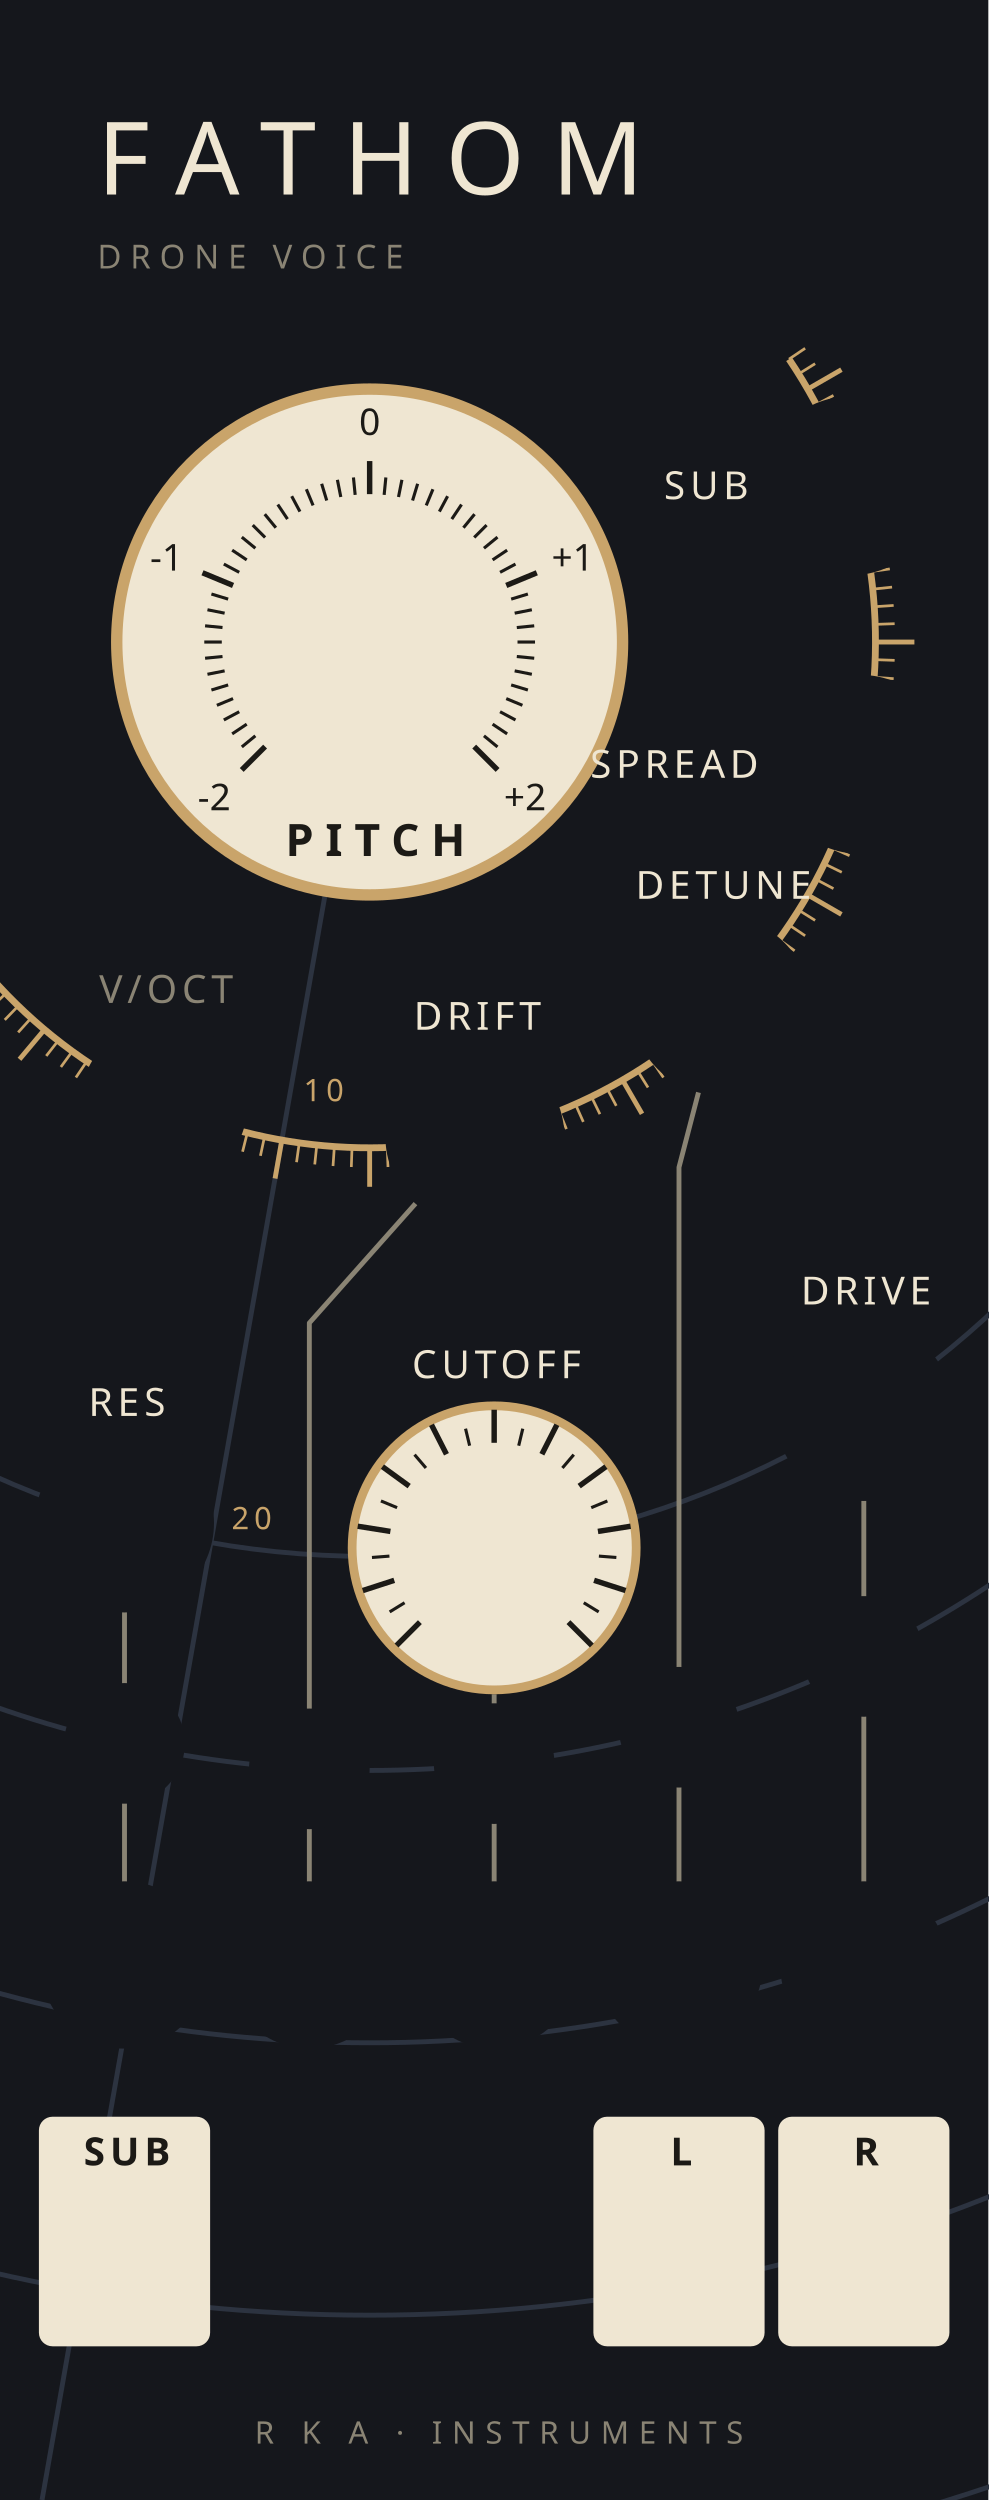
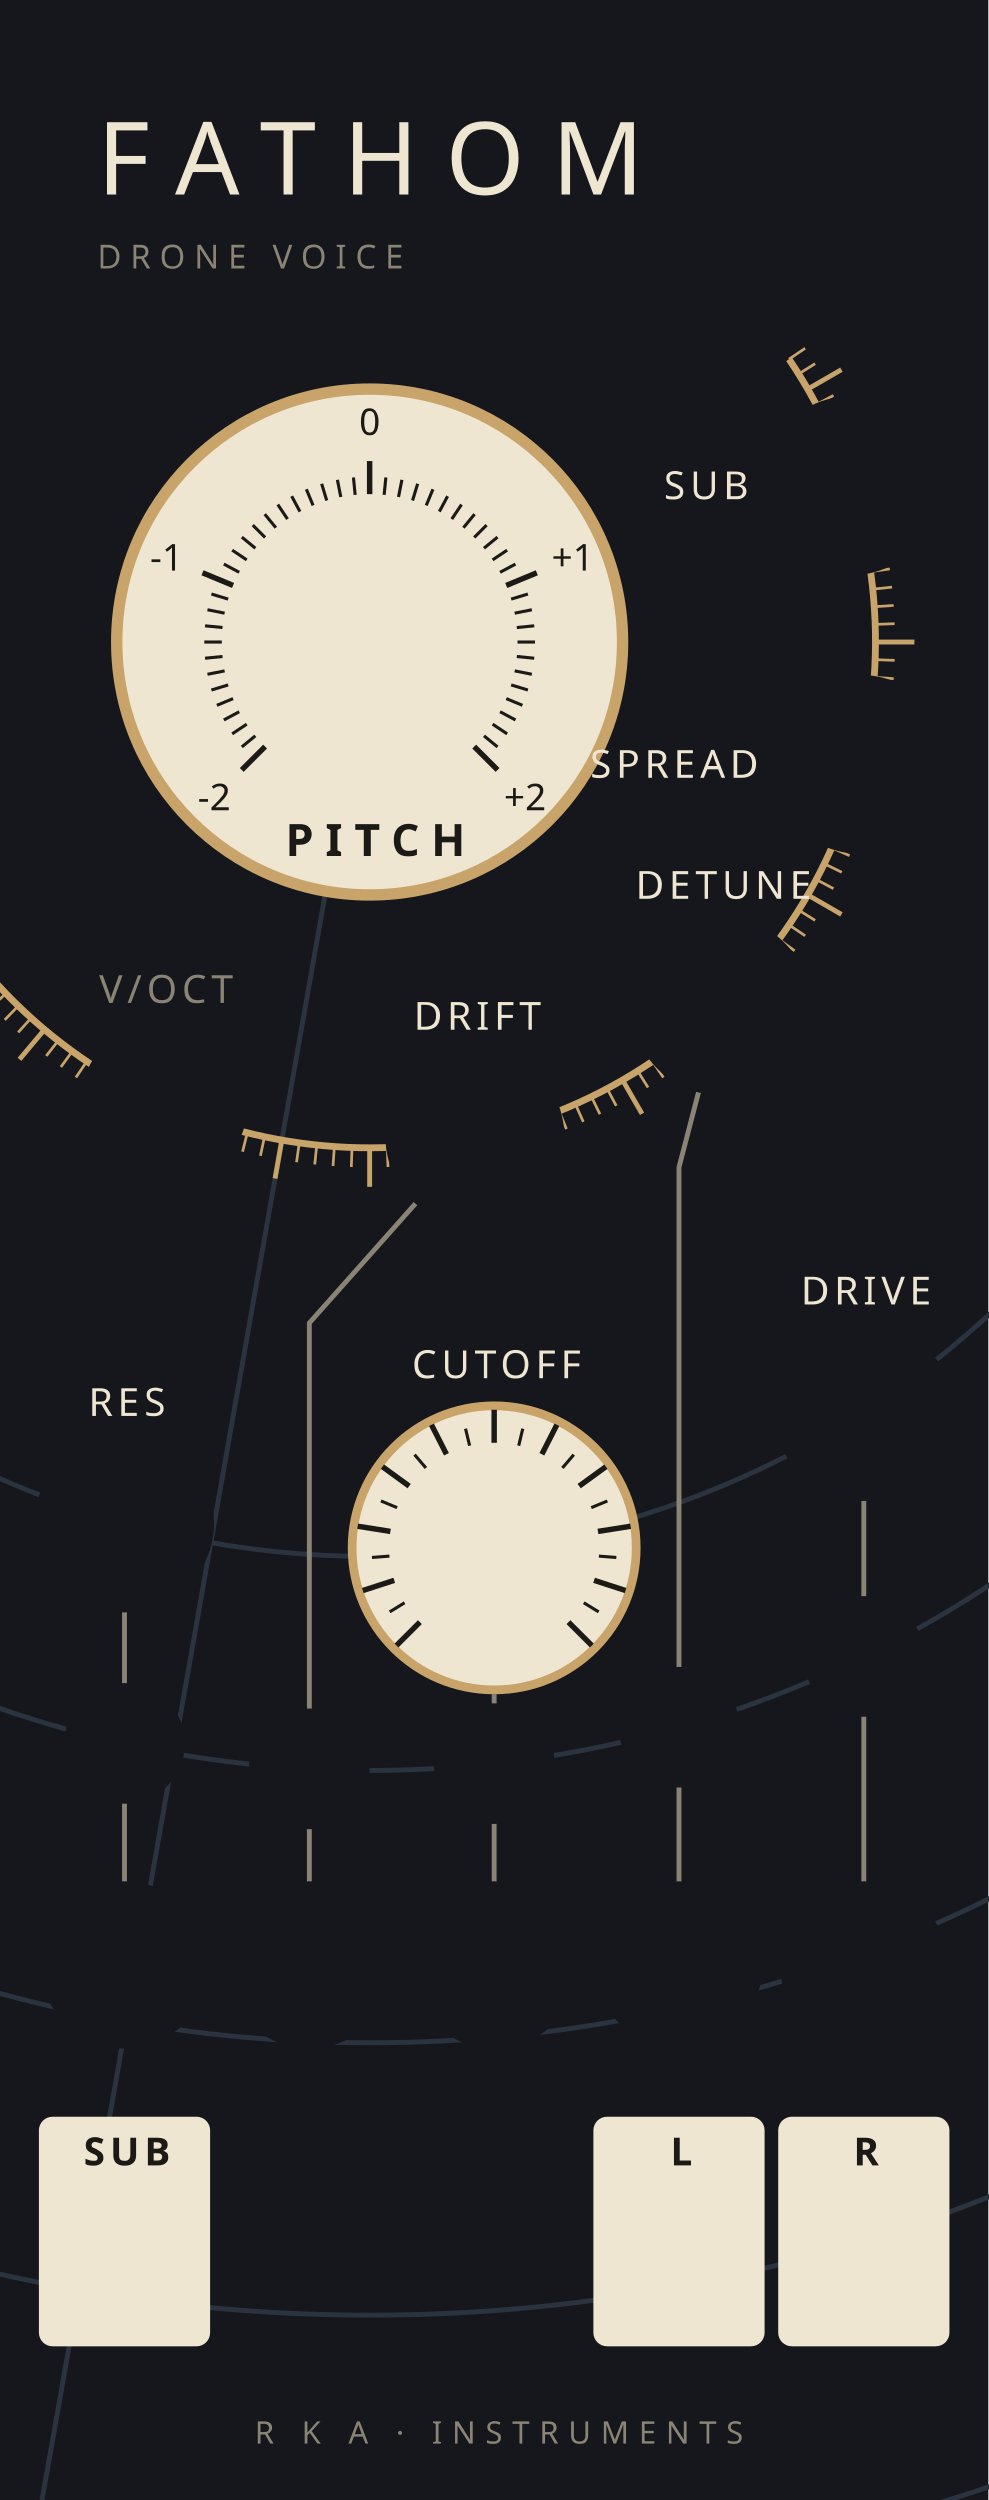
<svg xmlns="http://www.w3.org/2000/svg" width="50.80mm" height="128.5mm" viewBox="0 0 50.80 128.5">
  <rect width="50.80" height="128.5" fill="#15171c" />
  <circle cx="19" cy="33" r="47" fill="none" stroke="#2c3340" stroke-width="0.25" />
  <circle cx="19" cy="33" r="58" fill="none" stroke="#2c3340" stroke-width="0.25" />
  <circle cx="19" cy="33" r="72" fill="none" stroke="#2c3340" stroke-width="0.25" />
  <circle cx="19" cy="33" r="86" fill="none" stroke="#2c3340" stroke-width="0.25" />
  <circle cx="19" cy="33" r="100" fill="none" stroke="#2c3340" stroke-width="0.25" />
  <path d="M19 33L2.16 128.5" fill="none" stroke="#2c3340" stroke-width="0.25" />
  <path d="M-0.917 49.712A26 26 0 0 0 40.555 18.461" fill="none" stroke="#c9a46a" stroke-width="0.35" />
  <path d="M-0.322 50.397L-1.065 51.067 M0.297 51.061L-0.422 51.756 M0.939 51.703L0.244 52.422 M1.603 52.322L0.933 53.065 M2.993 53.488L2.377 54.276 M3.718 54.034L3.13 54.843 M4.461 54.555L3.902 55.384 M5.222 55.049L4.692 55.897 M6.794 55.957L6.324 56.84 M7.602 56.369L7.164 57.267 M8.425 56.752L8.018 57.666 M9.26 57.107L8.886 58.034 M10.966 57.727L10.657 58.679 M11.833 57.993L11.558 58.954 M12.71 58.228L12.468 59.198 M13.594 58.432L13.386 59.41 M15.381 58.747L15.242 59.737 M16.282 58.858L16.178 59.852 M17.186 58.937L17.117 59.934 M18.093 58.984L18.058 59.984 M19.907 58.984L19.942 59.984 M20.814 58.937L20.883 59.934 M21.718 58.858L21.822 59.852 M22.619 58.747L22.758 59.737 M24.406 58.432L24.614 59.41 M25.29 58.228L25.532 59.198 M26.167 57.993L26.442 58.954 M27.034 57.727L27.343 58.679 M28.74 57.107L29.114 58.034 M29.575 56.752L29.982 57.666 M30.398 56.369L30.836 57.267 M31.206 55.957L31.676 56.84 M32.778 55.049L33.308 55.897 M33.539 54.555L34.098 55.384 M34.282 54.034L34.87 54.843 M35.007 53.488L35.623 54.276 M36.397 52.322L37.067 53.065 M37.061 51.703L37.756 52.422 M37.703 51.061L38.422 51.756 M38.322 50.397L39.065 51.067 M39.488 49.007L40.276 49.623 M40.034 48.282L40.843 48.87 M40.555 47.539L41.384 48.098 M41.049 46.778L41.897 47.308 M41.957 45.206L42.84 45.676 M42.369 44.398L43.267 44.836 M42.752 43.575L43.666 43.982 M43.107 42.74L44.034 43.114 M43.727 41.034L44.679 41.343 M43.993 40.167L44.954 40.442 M44.228 39.29L45.198 39.532 M44.432 38.406L45.41 38.614 M44.747 36.619L45.737 36.758 M44.858 35.718L45.852 35.822 M44.937 34.814L45.934 34.883 M44.984 33.907L45.984 33.942 M44.984 32.093L45.984 32.058 M44.937 31.186L45.934 31.117 M44.858 30.282L45.852 30.178 M44.747 29.381L45.737 29.242 M44.432 27.594L45.41 27.386 M44.228 26.71L45.198 26.468 M43.993 25.833L44.954 25.558 M43.727 24.966L44.679 24.657 M43.107 23.26L44.034 22.886 M42.752 22.425L43.666 22.018 M42.369 21.602L43.267 21.164 M41.957 20.794L42.84 20.324 M41.049 19.222L41.897 18.692 M40.555 18.461L41.384 17.902" fill="none" stroke="#c9a46a" stroke-width="0.14" />
  <path d="M-0.917 49.712L-2.449 50.998 M2.288 52.917L1.002 54.449 M6 55.517L5 57.249 M10.107 57.432L9.423 59.311 M14.485 58.605L14.138 60.575 M19 59L19 61 M23.515 58.605L23.862 60.575 M27.893 57.432L28.577 59.311 M32 55.517L33 57.249 M35.712 52.917L36.998 54.449 M38.917 49.712L40.449 50.998 M41.517 46L43.249 47 M43.432 41.893L45.311 42.577 M44.605 37.515L46.575 37.862 M45 33L47 33 M44.605 28.485L46.575 28.138 M43.432 24.107L45.311 23.423 M41.517 20L43.249 19" fill="none" stroke="#c9a46a" stroke-width="0.25" />
  <path d="M17.4 33L20.6 33 M19 31.4L19 34.6" fill="none" stroke="#c9a46a" stroke-width="0.2" />
  <circle cx="19" cy="33" r="0.8" fill="none" stroke="#c9a46a" stroke-width="0.2" />
  <path d="M6.4 97L6.4 89.61L6.4 82.58" fill="none" stroke="#8a8474" stroke-width="0.25" stroke-linejoin="round" />
  <path d="M25.4 97L25.4 90.65L25.4 87.085" fill="none" stroke="#8a8474" stroke-width="0.25" stroke-linejoin="round" />
  <path d="M44.4 97L44.4 85.14L44.4 76.85" fill="none" stroke="#8a8474" stroke-width="0.25" stroke-linejoin="round" />
  <path d="M15.9 97L15.9 90.92L15.9 68L21.553 61.643" fill="none" stroke="#8a8474" stroke-width="0.25" stroke-linejoin="round" />
  <path d="M34.9 97L34.9 88.78L34.9 60L35.977 55.861" fill="none" stroke="#8a8474" stroke-width="0.25" stroke-linejoin="round" />
  <circle cx="43.73" cy="24.97" r="4.6" fill="#15171c" />
  <circle cx="44.23" cy="39.29" r="4.6" fill="#15171c" />
  <circle cx="37.06" cy="51.7" r="4.6" fill="#15171c" />
  <circle cx="24.41" cy="58.43" r="4.6" fill="#15171c" />
  <circle cx="8.42" cy="56.75" r="4.3" fill="#15171c" />
  <circle cx="6.4" cy="78.28" r="4.6" fill="#15171c" />
  <circle cx="44.4" cy="72.55" r="4.6" fill="#15171c" />
  <circle cx="6.4" cy="89.61" r="3.1" fill="#15171c" />
  <circle cx="15.9" cy="90.92" r="3.1" fill="#15171c" />
  <circle cx="25.4" cy="90.65" r="3.1" fill="#15171c" />
  <circle cx="34.9" cy="88.78" r="3.1" fill="#15171c" />
  <circle cx="44.4" cy="85.14" r="3.1" fill="#15171c" />
  <circle cx="6.4" cy="101" r="4.3" fill="#15171c" />
  <circle cx="15.9" cy="101" r="4.3" fill="#15171c" />
  <circle cx="25.4" cy="101" r="4.3" fill="#15171c" />
  <circle cx="34.9" cy="101" r="4.3" fill="#15171c" />
  <circle cx="44.4" cy="101" r="4.3" fill="#15171c" />
  <circle cx="19" cy="33" r="13" fill="#efe6d2" stroke="#c9a46a" stroke-width="0.585" />
  <path d="M13.125 37.821L12.429 38.392 M12.681 37.222L11.933 37.722 M12.297 36.583L11.504 37.007 M11.979 35.908L11.147 36.253 M11.727 35.206L10.866 35.467 M11.546 34.483L10.663 34.658 M11.437 33.745L10.541 33.833 M11.4 33L10.5 33 M11.437 32.255L10.541 32.167 M11.546 31.517L10.663 31.342 M11.727 30.794L10.866 30.533 M12.297 29.417L11.504 28.993 M12.681 28.778L11.933 28.278 M13.125 28.179L12.429 27.608 M13.626 27.626L12.99 26.99 M14.179 27.125L13.608 26.429 M14.778 26.681L14.278 25.933 M15.417 26.297L14.993 25.504 M16.092 25.979L15.747 25.147 M16.794 25.727L16.533 24.866 M17.517 25.546L17.342 24.663 M18.255 25.437L18.167 24.541 M19.745 25.437L19.833 24.541 M20.483 25.546L20.658 24.663 M21.206 25.727L21.467 24.866 M21.908 25.979L22.253 25.147 M22.583 26.297L23.007 25.504 M23.222 26.681L23.722 25.933 M23.821 27.125L24.392 26.429 M24.374 27.626L25.01 26.99 M24.875 28.179L25.571 27.608 M25.319 28.778L26.067 28.278 M25.703 29.417L26.496 28.993 M26.273 30.794L27.134 30.533 M26.454 31.517L27.337 31.342 M26.563 32.255L27.459 32.167 M26.6 33L27.5 33 M26.563 33.745L27.459 33.833 M26.454 34.483L27.337 34.658 M26.273 35.206L27.134 35.467 M26.021 35.908L26.853 36.253 M25.703 36.583L26.496 37.007 M25.319 37.222L26.067 37.722 M24.875 37.821L25.571 38.392" fill="none" stroke="#1c1a16" stroke-width="0.16" />
  <path d="M13.626 38.374L12.424 39.576 M11.979 30.092L10.408 29.441 M19 25.4L19 23.7 M26.021 30.092L27.592 29.441 M24.374 38.374L25.576 39.576" fill="none" stroke="#1c1a16" stroke-width="0.28" />
  <circle cx="25.4" cy="79.56" r="7.3" fill="#efe6d2" stroke="#c9a46a" stroke-width="0.45" />
  <path d="M20.796 82.381L20.028 82.852 M20.017 79.984L19.119 80.054 M20.411 77.494L19.58 77.149 M21.893 75.454L21.308 74.769 M24.139 74.309L23.929 73.434 M26.661 74.309L26.871 73.434 M28.907 75.454L29.492 74.769 M30.389 77.494L31.22 77.149 M30.783 79.984L31.681 80.054 M30.004 82.381L30.772 82.852" fill="none" stroke="#1c1a16" stroke-width="0.16" />
  <path d="M21.582 83.378L20.38 84.58 M20.264 81.229L18.647 81.754 M20.066 78.715L18.387 78.449 M21.031 76.386L19.656 75.387 M22.948 74.749L22.177 73.234 M25.4 74.16L25.4 72.46 M27.852 74.749L28.623 73.234 M29.769 76.386L31.144 75.387 M30.734 78.715L32.413 78.449 M30.536 81.229L32.153 81.754 M29.218 83.378L30.42 84.58" fill="none" stroke="#1c1a16" stroke-width="0.28" />
  <rect x="2" y="108.8" width="8.8" height="11.8" rx="0.7" fill="#efe6d2" />
  <rect x="30.5" y="108.8" width="8.8" height="11.8" rx="0.7" fill="#efe6d2" />
  <rect x="40" y="108.8" width="8.8" height="11.8" rx="0.7" fill="#efe6d2" />
  <text x="5.00" y="10.00" font-family="D-DIN Condensed" font-size="5.2" font-weight="normal" letter-spacing="1.4" text-anchor="start" fill="#efe6d2">FATHOM</text>
  <text x="5.00" y="13.80" font-family="D-DIN Condensed" font-size="1.7" font-weight="normal" letter-spacing="0.45" text-anchor="start" fill="#8a8474">DRONE VOICE</text>
  <text x="11.01" y="41.65" font-family="D-DIN Condensed" font-size="1.9" font-weight="normal" letter-spacing="0" text-anchor="middle" fill="#1c1a16">-2</text>
  <text x="8.56" y="29.33" font-family="D-DIN Condensed" font-size="1.9" font-weight="normal" letter-spacing="0" text-anchor="middle" fill="#1c1a16">-1</text>
  <text x="19.00" y="22.36" font-family="D-DIN Condensed" font-size="1.9" font-weight="normal" letter-spacing="0" text-anchor="middle" fill="#1c1a16">0</text>
  <text x="29.44" y="29.33" font-family="D-DIN Condensed" font-size="1.9" font-weight="normal" letter-spacing="0" text-anchor="middle" fill="#1c1a16">+1</text>
  <text x="26.99" y="41.65" font-family="D-DIN Condensed" font-size="1.9" font-weight="normal" letter-spacing="0" text-anchor="middle" fill="#1c1a16">+2</text>
  <text x="19.30" y="44.00" font-family="D-DIN Condensed" font-size="2.3" font-weight="bold" letter-spacing="0.6" text-anchor="middle" fill="#1c1a16">PITCH</text>
  <text x="38.48" y="25.66" font-family="D-DIN Condensed" font-size="2" font-weight="normal" letter-spacing="0.25" text-anchor="end" fill="#efe6d2">SUB</text>
  <text x="38.98" y="39.98" font-family="D-DIN Condensed" font-size="2" font-weight="normal" letter-spacing="0.25" text-anchor="end" fill="#efe6d2">SPREAD</text>
  <text x="37.19" y="46.20" font-family="D-DIN Condensed" font-size="2" font-weight="normal" letter-spacing="0.25" text-anchor="middle" fill="#efe6d2">DETUNE</text>
  <text x="24.54" y="52.93" font-family="D-DIN Condensed" font-size="2" font-weight="normal" letter-spacing="0.25" text-anchor="middle" fill="#efe6d2">DRIFT</text>
  <text x="8.54" y="51.55" font-family="D-DIN Condensed" font-size="2" font-weight="normal" letter-spacing="0.25" text-anchor="middle" fill="#8a8474">V/OCT</text>
  <text x="6.53" y="72.78" font-family="D-DIN Condensed" font-size="2" font-weight="normal" letter-spacing="0.25" text-anchor="middle" fill="#efe6d2">RES</text>
  <text x="25.52" y="70.84" font-family="D-DIN Condensed" font-size="2" font-weight="normal" letter-spacing="0.25" text-anchor="middle" fill="#efe6d2">CUTOFF</text>
  <text x="44.52" y="67.05" font-family="D-DIN Condensed" font-size="2" font-weight="normal" letter-spacing="0.25" text-anchor="middle" fill="#efe6d2">DRIVE</text>
  <text x="6.53" y="111.30" font-family="D-DIN Condensed" font-size="2" font-weight="bold" letter-spacing="0.25" text-anchor="middle" fill="#1c1a16">SUB</text>
  <text x="35.02" y="111.30" font-family="D-DIN Condensed" font-size="2" font-weight="bold" letter-spacing="0.25" text-anchor="middle" fill="#1c1a16">L</text>
  <text x="44.52" y="111.30" font-family="D-DIN Condensed" font-size="2" font-weight="bold" letter-spacing="0.25" text-anchor="middle" fill="#1c1a16">R</text>
-   <text x="15.60" y="56.60" font-family="D-DIN Condensed" font-size="1.6" font-weight="normal" letter-spacing="0.25" text-anchor="start" fill="#c9a46a">10</text>
-   <text x="11.90" y="78.60" font-family="D-DIN Condensed" font-size="1.6" font-weight="normal" letter-spacing="0.25" text-anchor="start" fill="#c9a46a">20</text>
  <text x="25.65" y="125.60" font-family="D-DIN Condensed" font-size="1.6" font-weight="normal" letter-spacing="0.5" text-anchor="middle" fill="#8a8474">R K A · INSTRUMENTS</text>
  <g id="components" style="display:none">
    <circle id="param-PITCH" cx="19.0" cy="33.0" r="1" fill="#ff0000" />
    <circle id="param-SUB" cx="43.73" cy="24.97" r="1" fill="#ff0000" />
    <circle id="param-SPREAD" cx="44.23" cy="39.29" r="1" fill="#ff0000" />
    <circle id="param-DETUNE" cx="37.06" cy="51.7" r="1" fill="#ff0000" />
    <circle id="param-DRIFT" cx="24.41" cy="58.43" r="1" fill="#ff0000" />
    <circle id="input-VOCT" cx="8.42" cy="56.75" r="1" fill="#00ff00" />
    <circle id="param-RES" cx="6.4" cy="78.28" r="1" fill="#ff0000" />
    <circle id="param-CUTOFF" cx="25.4" cy="79.56" r="1" fill="#ff0000" />
    <circle id="param-DRIVE" cx="44.4" cy="72.55" r="1" fill="#ff0000" />
    <circle id="param-RES_ATT" cx="6.4" cy="89.61" r="1" fill="#ff0000" />
    <circle id="param-DRIFT_ATT" cx="15.9" cy="90.92" r="1" fill="#ff0000" />
    <circle id="param-CUTOFF_ATT" cx="25.4" cy="90.65" r="1" fill="#ff0000" />
    <circle id="param-DETUNE_ATT" cx="34.9" cy="88.78" r="1" fill="#ff0000" />
    <circle id="param-DRIVE_ATT" cx="44.4" cy="85.14" r="1" fill="#ff0000" />
    <circle id="input-RES_CV" cx="6.4" cy="101.0" r="1" fill="#00ff00" />
    <circle id="input-DRIFT_CV" cx="15.9" cy="101.0" r="1" fill="#00ff00" />
    <circle id="input-CUTOFF_CV" cx="25.4" cy="101.0" r="1" fill="#00ff00" />
    <circle id="input-DETUNE_CV" cx="34.9" cy="101.0" r="1" fill="#00ff00" />
    <circle id="input-DRIVE_CV" cx="44.4" cy="101.0" r="1" fill="#00ff00" />
    <circle id="output-SUBOUT" cx="6.4" cy="116.0" r="1" fill="#0000ff" />
    <circle id="output-LEFT" cx="34.9" cy="116.0" r="1" fill="#0000ff" />
    <circle id="output-RIGHT" cx="44.4" cy="116.0" r="1" fill="#0000ff" />
  </g>
</svg>
